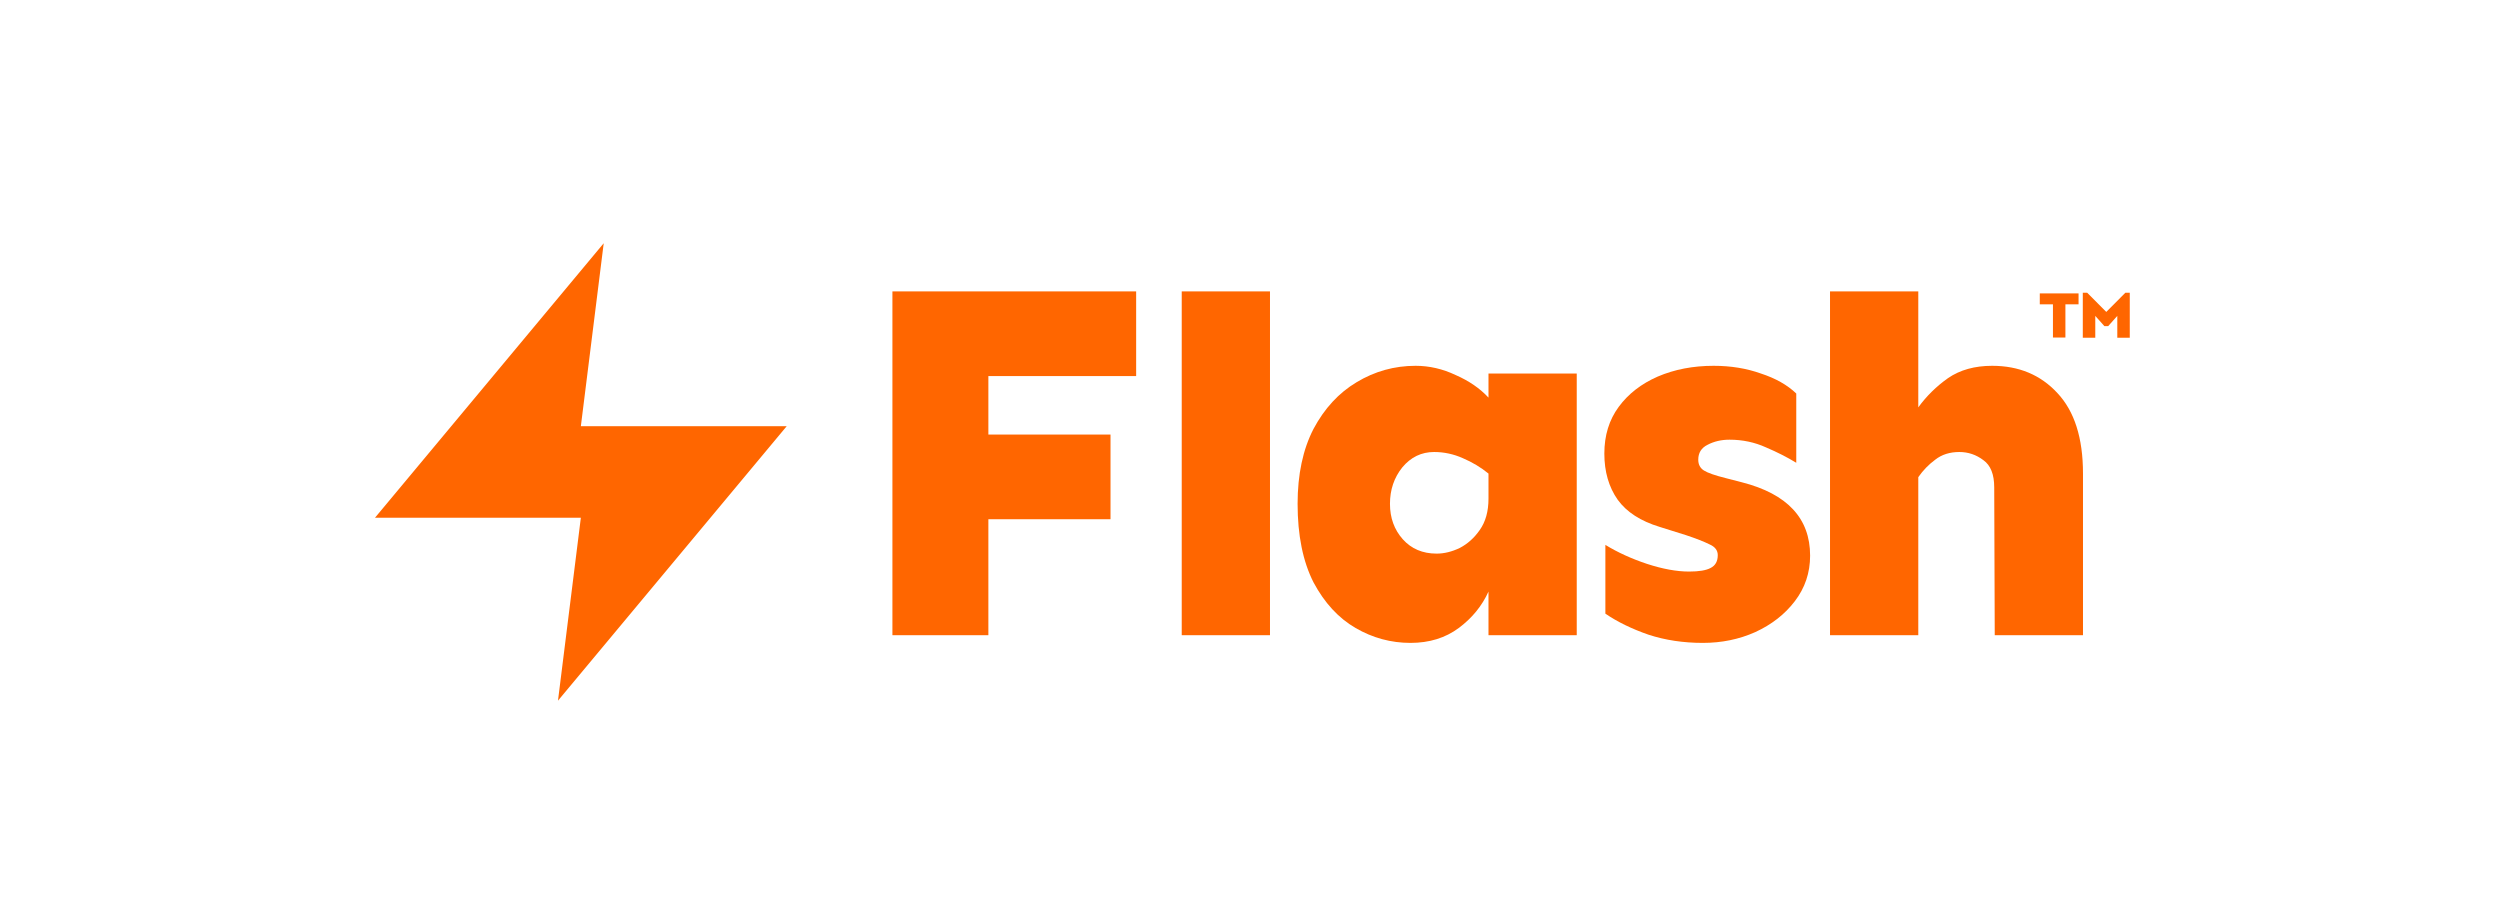
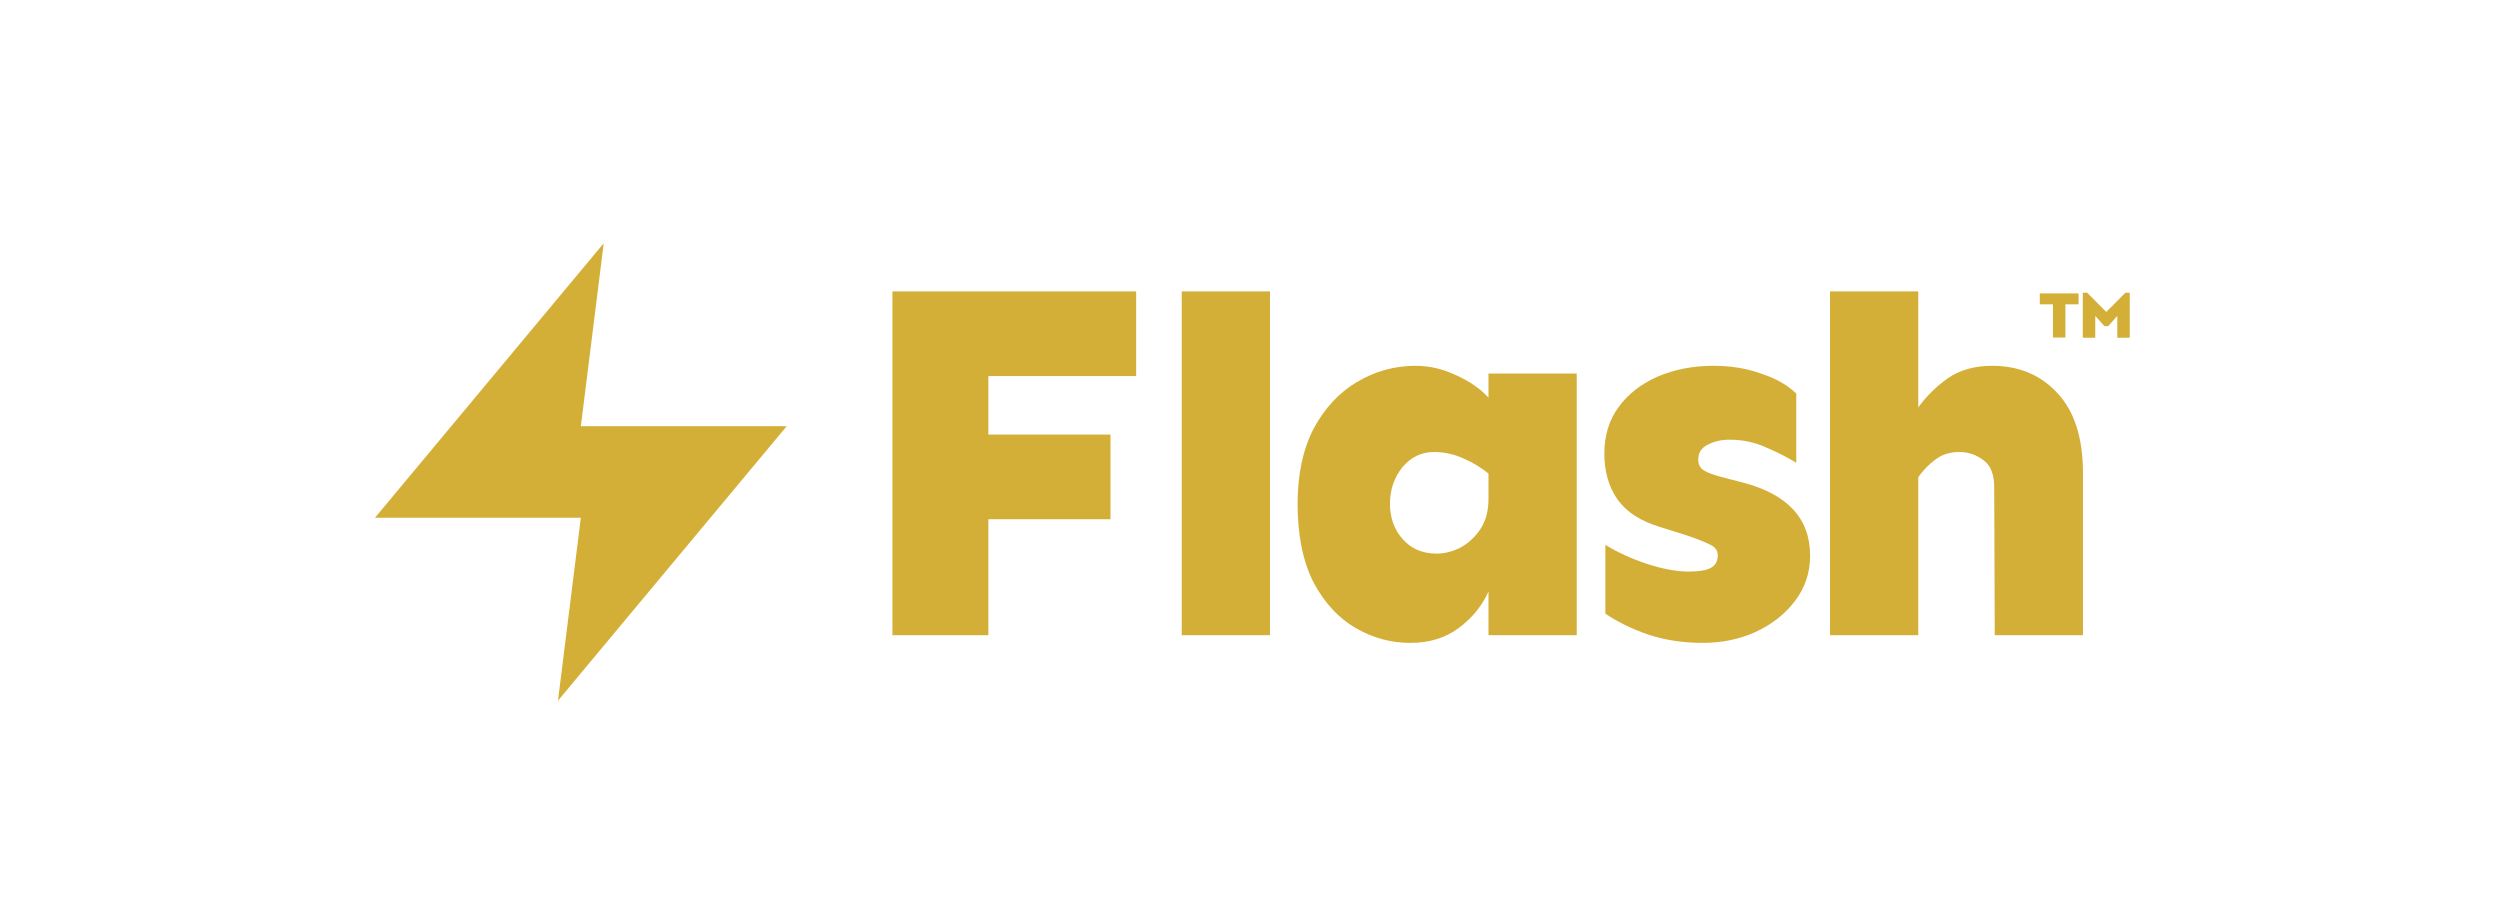
<svg xmlns="http://www.w3.org/2000/svg" width="152" height="55" viewBox="0 0 152 55" fill="none">
-   <path d="M36.706 14.789L22.8 31.477H35.316L33.925 42.602L47.831 25.914H35.316L36.706 14.789Z" fill="#FF6600" />
-   <path d="M67.519 26.421V31.569H60.093V38.62H54.259V17.717H69.078V22.865H60.093V26.421H67.519Z" fill="#FF6600" />
-   <path d="M77.215 17.717V38.62H71.849V17.717H77.215Z" fill="#FF6600" />
-   <path d="M86.07 22.241C86.902 22.241 87.712 22.428 88.503 22.802C89.314 23.156 89.98 23.614 90.5 24.175V22.709H95.866V38.62H90.5V35.968C90.105 36.842 89.501 37.58 88.691 38.183C87.879 38.786 86.902 39.088 85.758 39.088C84.572 39.088 83.459 38.786 82.42 38.183C81.38 37.58 80.527 36.654 79.861 35.407C79.217 34.138 78.894 32.547 78.894 30.633C78.894 28.845 79.217 27.326 79.861 26.078C80.527 24.83 81.401 23.884 82.482 23.239C83.585 22.574 84.78 22.241 86.07 22.241ZM87.193 27.482C86.423 27.482 85.778 27.794 85.259 28.418C84.759 29.042 84.51 29.78 84.51 30.633C84.51 31.486 84.77 32.204 85.289 32.786C85.81 33.368 86.496 33.66 87.349 33.66C87.806 33.66 88.274 33.545 88.753 33.316C89.231 33.067 89.637 32.703 89.969 32.224C90.323 31.725 90.5 31.091 90.5 30.321V28.793C90.042 28.418 89.522 28.106 88.94 27.857C88.379 27.607 87.796 27.482 87.193 27.482Z" fill="#FF6600" />
-   <path d="M104.19 22.241C105.23 22.241 106.187 22.397 107.06 22.709C107.954 23 108.672 23.406 109.213 23.926V28.137C108.672 27.805 108.058 27.493 107.372 27.201C106.686 26.89 105.947 26.733 105.157 26.733C104.658 26.733 104.211 26.837 103.815 27.046C103.441 27.233 103.254 27.534 103.254 27.95C103.254 28.241 103.369 28.46 103.597 28.605C103.826 28.751 104.273 28.907 104.939 29.073L105.906 29.323C108.672 30.03 110.055 31.517 110.055 33.784C110.055 34.824 109.743 35.75 109.119 36.561C108.516 37.351 107.715 37.975 106.717 38.433C105.739 38.87 104.679 39.088 103.535 39.088C102.349 39.088 101.247 38.922 100.228 38.589C99.209 38.235 98.335 37.809 97.607 37.31V33.129C98.356 33.587 99.198 33.971 100.134 34.283C101.091 34.595 101.944 34.751 102.693 34.751C103.296 34.751 103.733 34.679 104.003 34.533C104.294 34.388 104.44 34.127 104.44 33.753C104.44 33.462 104.273 33.243 103.94 33.098C103.607 32.932 103.13 32.744 102.505 32.536L100.914 32.037C99.749 31.684 98.897 31.132 98.356 30.384C97.815 29.614 97.544 28.678 97.544 27.576C97.544 26.474 97.835 25.527 98.418 24.737C99 23.946 99.791 23.333 100.789 22.896C101.808 22.459 102.942 22.241 104.19 22.241Z" fill="#FF6600" />
-   <path d="M121.124 22.241C122.747 22.241 124.067 22.792 125.086 23.894C126.126 24.997 126.646 26.629 126.646 28.792V38.62H121.28L121.249 29.635C121.249 28.844 121.031 28.293 120.594 27.981C120.157 27.648 119.668 27.482 119.127 27.482C118.545 27.482 118.057 27.638 117.661 27.95C117.266 28.241 116.923 28.595 116.632 29.011V38.62H111.265V17.717H116.632V24.768C117.131 24.081 117.734 23.489 118.441 22.989C119.169 22.49 120.064 22.241 121.124 22.241Z" fill="#FF6600" />
-   <path d="M126.376 17.839V18.503H125.577V20.522H124.819V18.503H124.019V17.839H126.376Z" fill="#FF6600" />
-   <path d="M129.49 17.799V20.534H128.732V19.207L128.176 19.83H127.949L127.393 19.207V20.534H126.634V17.799H126.902L128.062 18.965L129.222 17.799H129.49Z" fill="#FF6600" />
+   <path d="M36.706 14.789L22.8 31.477H35.316L33.925 42.602L47.831 25.914H35.316L36.706 14.789Z" fill="#D4AF37" />
+   <path d="M67.519 26.421V31.569H60.093V38.62H54.259V17.717H69.078V22.865H60.093V26.421H67.519Z" fill="#D4AF37" />
+   <path d="M77.215 17.717V38.62H71.849V17.717H77.215Z" fill="#D4AF37" />
+   <path d="M86.07 22.241C86.902 22.241 87.712 22.428 88.503 22.802C89.314 23.156 89.98 23.614 90.5 24.175V22.709H95.866V38.62H90.5V35.968C90.105 36.842 89.501 37.58 88.691 38.183C87.879 38.786 86.902 39.088 85.758 39.088C84.572 39.088 83.459 38.786 82.42 38.183C81.38 37.58 80.527 36.654 79.861 35.407C79.217 34.138 78.894 32.547 78.894 30.633C78.894 28.845 79.217 27.326 79.861 26.078C80.527 24.83 81.401 23.884 82.482 23.239C83.585 22.574 84.78 22.241 86.07 22.241ZM87.193 27.482C86.423 27.482 85.778 27.794 85.259 28.418C84.759 29.042 84.51 29.78 84.51 30.633C84.51 31.486 84.77 32.204 85.289 32.786C85.81 33.368 86.496 33.66 87.349 33.66C87.806 33.66 88.274 33.545 88.753 33.316C89.231 33.067 89.637 32.703 89.969 32.224C90.323 31.725 90.5 31.091 90.5 30.321V28.793C90.042 28.418 89.522 28.106 88.94 27.857C88.379 27.607 87.796 27.482 87.193 27.482Z" fill="#D4AF37" />
+   <path d="M104.19 22.241C105.23 22.241 106.187 22.397 107.06 22.709C107.954 23 108.672 23.406 109.213 23.926V28.137C108.672 27.805 108.058 27.493 107.372 27.201C106.686 26.89 105.947 26.733 105.157 26.733C104.658 26.733 104.211 26.837 103.815 27.046C103.441 27.233 103.254 27.534 103.254 27.95C103.254 28.241 103.369 28.46 103.597 28.605C103.826 28.751 104.273 28.907 104.939 29.073L105.906 29.323C108.672 30.03 110.055 31.517 110.055 33.784C110.055 34.824 109.743 35.75 109.119 36.561C108.516 37.351 107.715 37.975 106.717 38.433C105.739 38.87 104.679 39.088 103.535 39.088C102.349 39.088 101.247 38.922 100.228 38.589C99.209 38.235 98.335 37.809 97.607 37.31V33.129C98.356 33.587 99.198 33.971 100.134 34.283C101.091 34.595 101.944 34.751 102.693 34.751C103.296 34.751 103.733 34.679 104.003 34.533C104.294 34.388 104.44 34.127 104.44 33.753C104.44 33.462 104.273 33.243 103.94 33.098C103.607 32.932 103.13 32.744 102.505 32.536L100.914 32.037C99.749 31.684 98.897 31.132 98.356 30.384C97.815 29.614 97.544 28.678 97.544 27.576C97.544 26.474 97.835 25.527 98.418 24.737C99 23.946 99.791 23.333 100.789 22.896C101.808 22.459 102.942 22.241 104.19 22.241Z" fill="#D4AF37" />
+   <path d="M121.124 22.241C122.747 22.241 124.067 22.792 125.086 23.894C126.126 24.997 126.646 26.629 126.646 28.792V38.62H121.28L121.249 29.635C121.249 28.844 121.031 28.293 120.594 27.981C120.157 27.648 119.668 27.482 119.127 27.482C118.545 27.482 118.057 27.638 117.661 27.95C117.266 28.241 116.923 28.595 116.632 29.011V38.62H111.265V17.717H116.632V24.768C117.131 24.081 117.734 23.489 118.441 22.989C119.169 22.49 120.064 22.241 121.124 22.241Z" fill="#D4AF37" />
+   <path d="M126.376 17.839V18.503H125.577V20.522H124.819V18.503H124.019V17.839H126.376Z" fill="#D4AF37" />
+   <path d="M129.49 17.799V20.534H128.732V19.207L128.176 19.83H127.949L127.393 19.207V20.534H126.634V17.799H126.902L128.062 18.965L129.222 17.799H129.49Z" fill="#D4AF37" />
</svg>
